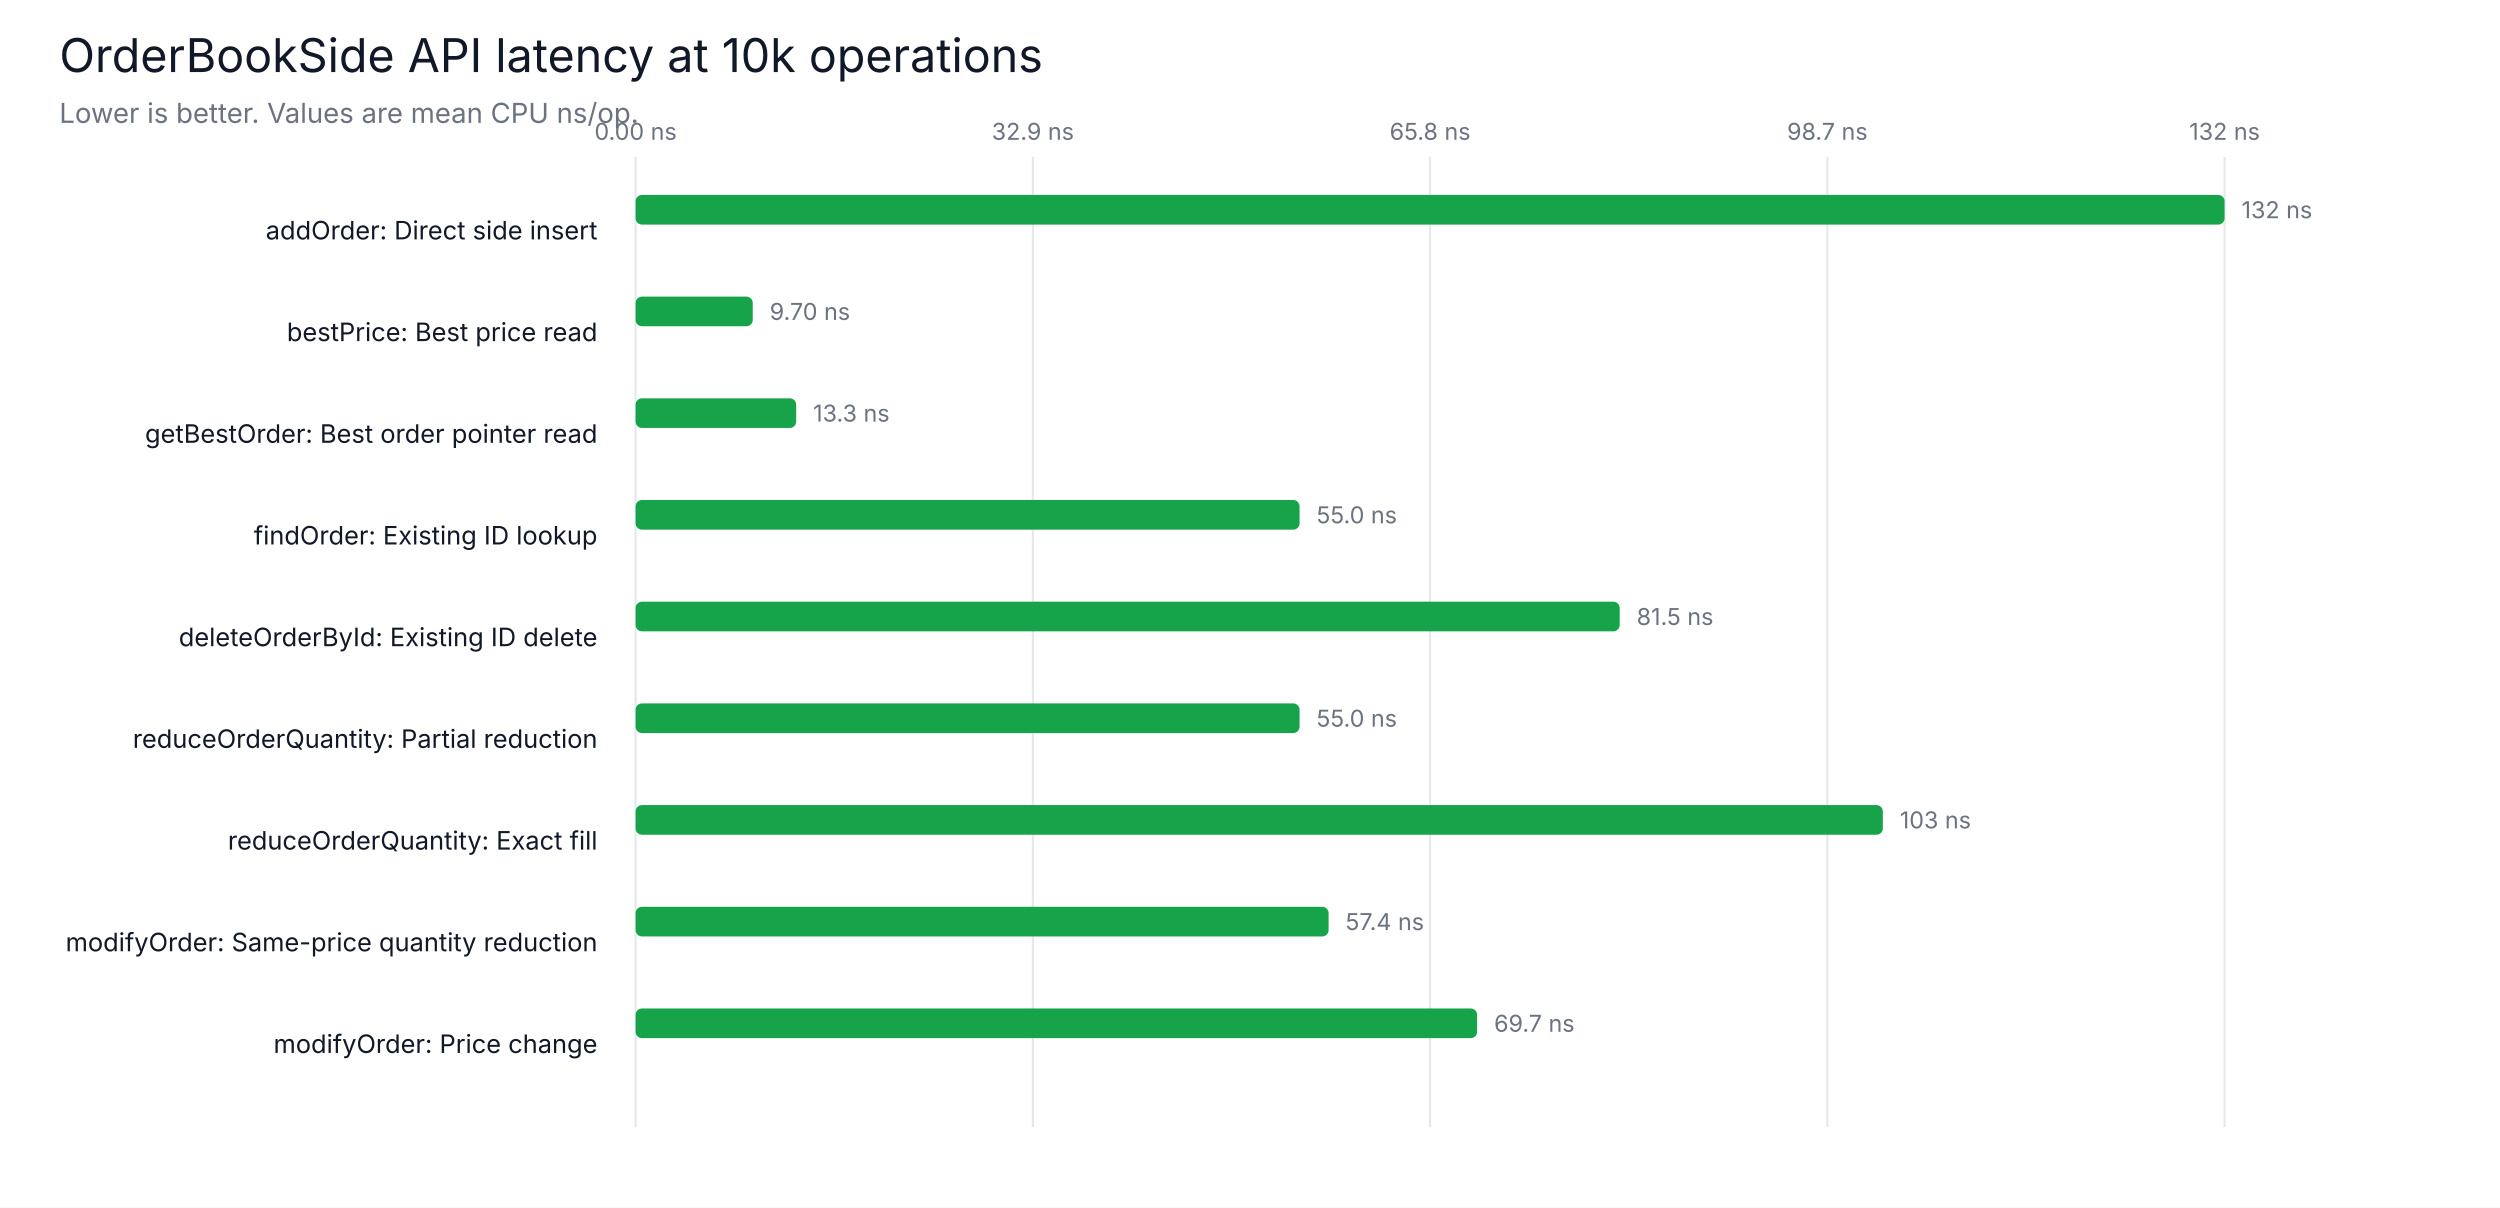
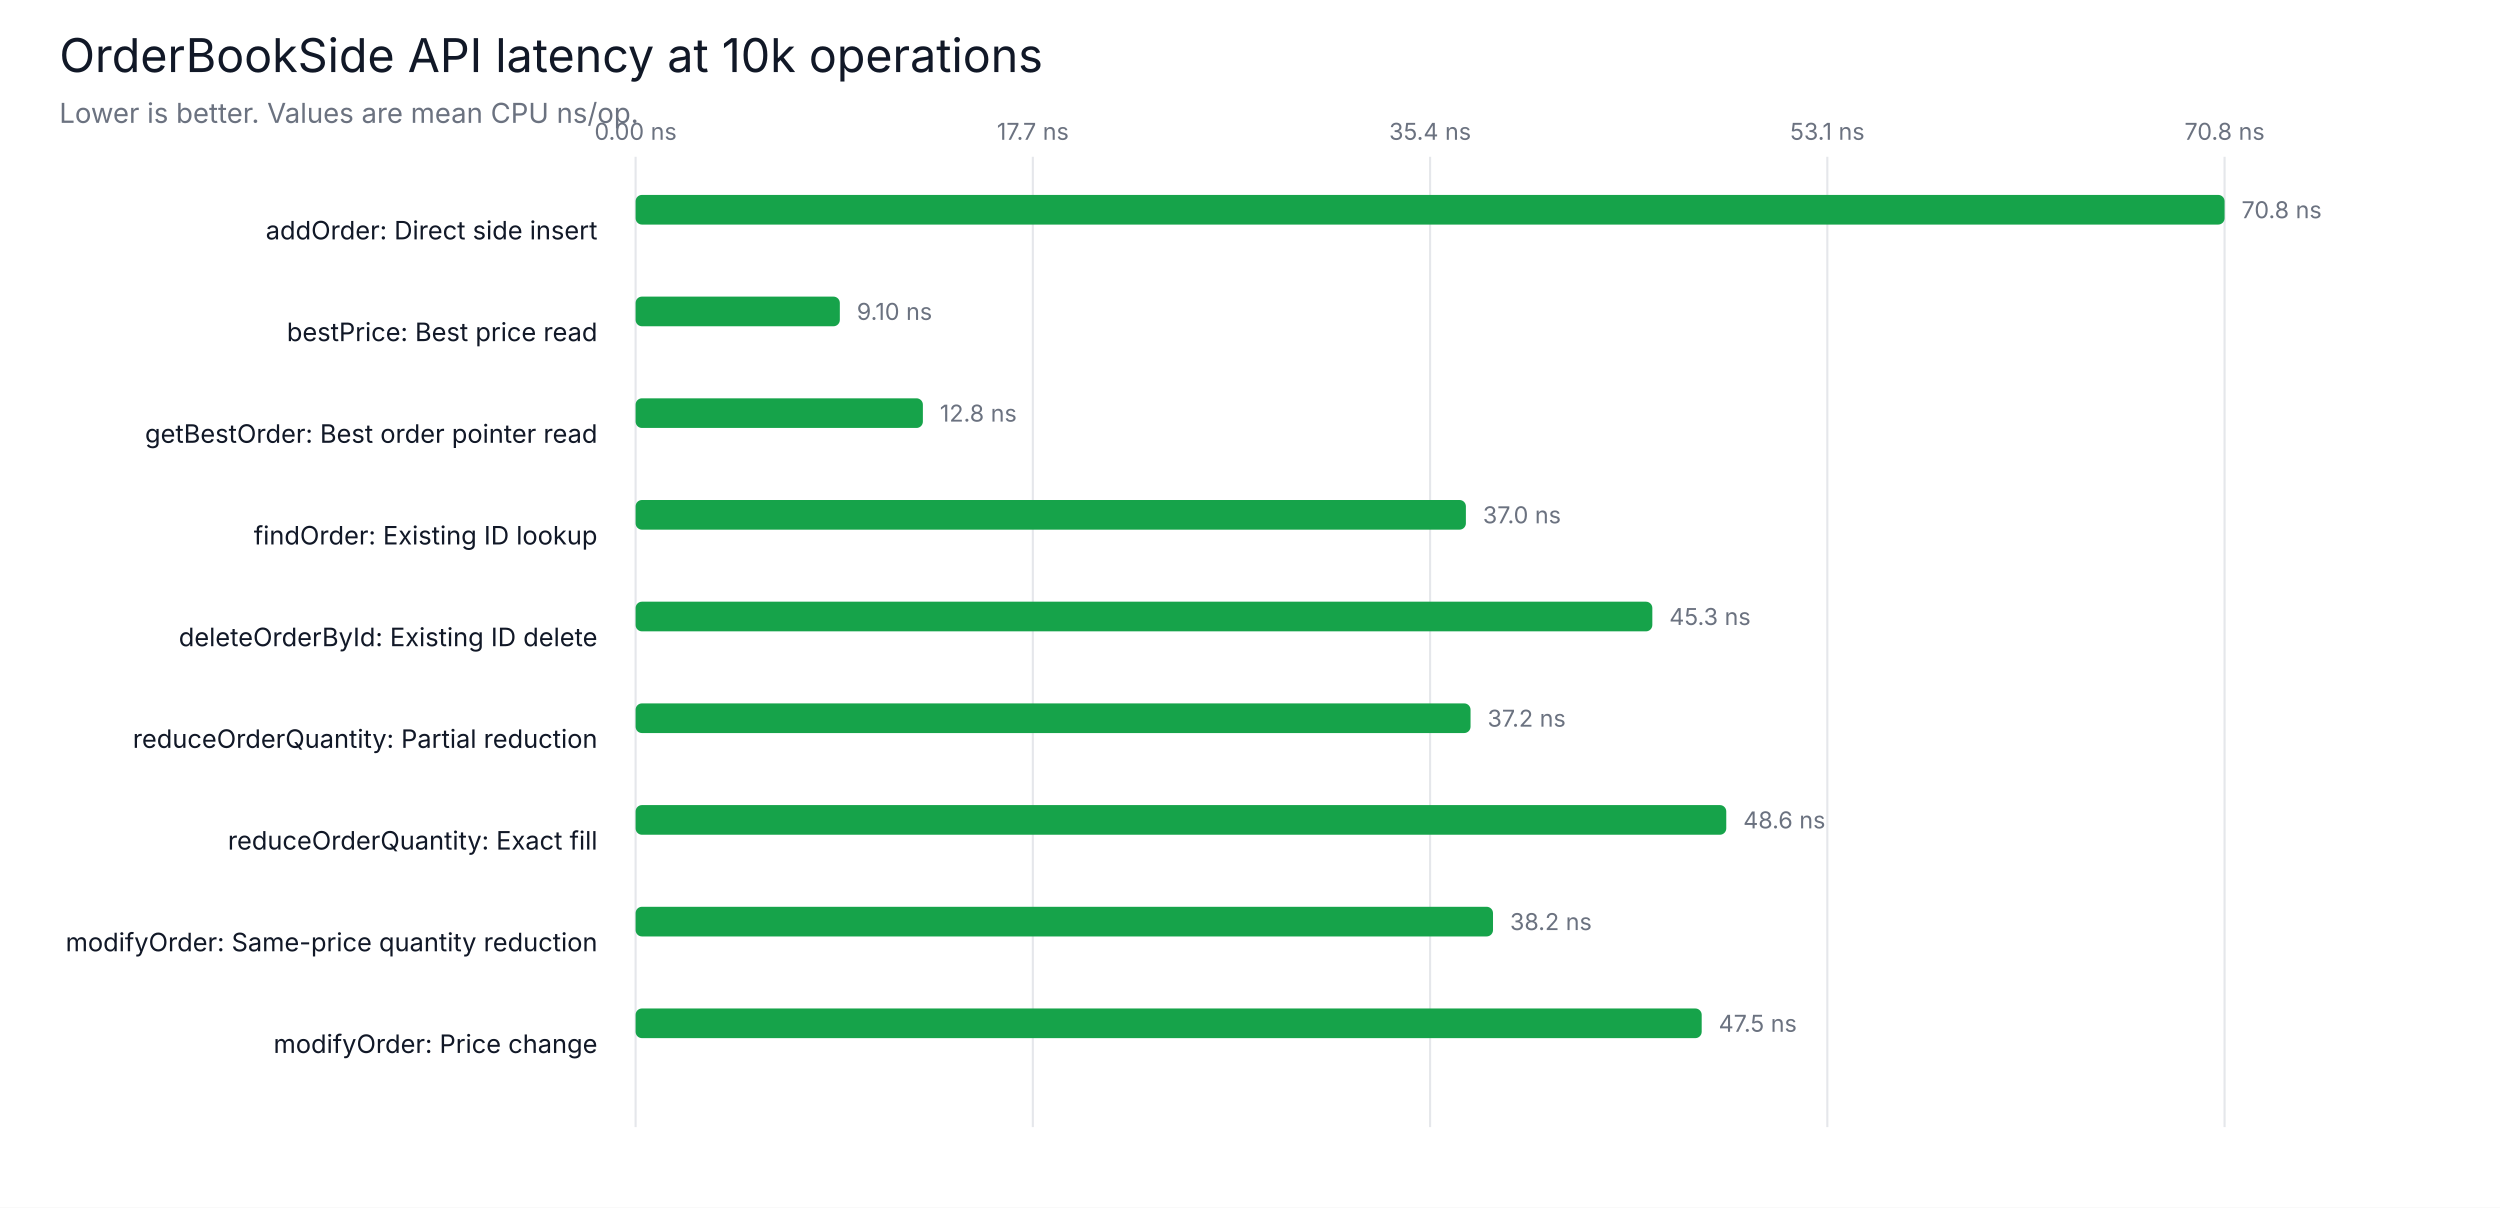
<svg xmlns="http://www.w3.org/2000/svg" width="1180" height="570" viewBox="0 0 1180 570">
  <rect width="100%" height="100%" fill="#ffffff" />
  <text x="28.0" y="34.0" font-family="Inter, Arial, sans-serif" font-size="22" fill="#111827" text-anchor="start">OrderBookSide API latency at 10k operations</text>
  <text x="28.0" y="58.0" font-family="Inter, Arial, sans-serif" font-size="13" fill="#6b7280" text-anchor="start">Lower is better. Values are mean CPU ns/op.</text>
  <line x1="300.0" y1="74" x2="300.0" y2="532" stroke="#e5e7eb" stroke-width="1" />
  <text x="300.0" y="66.0" font-family="Inter, Arial, sans-serif" font-size="11" fill="#6b7280" text-anchor="middle">0.00 ns</text>
  <line x1="487.5" y1="74" x2="487.5" y2="532" stroke="#e5e7eb" stroke-width="1" />
-   <text x="487.5" y="66.0" font-family="Inter, Arial, sans-serif" font-size="11" fill="#6b7280" text-anchor="middle">32.9 ns</text>
+   <text x="487.5" y="66.0" font-family="Inter, Arial, sans-serif" font-size="11" fill="#6b7280" text-anchor="middle">17.7 ns</text>
  <line x1="675.0" y1="74" x2="675.0" y2="532" stroke="#e5e7eb" stroke-width="1" />
-   <text x="675.0" y="66.0" font-family="Inter, Arial, sans-serif" font-size="11" fill="#6b7280" text-anchor="middle">65.8 ns</text>
+   <text x="675.0" y="66.0" font-family="Inter, Arial, sans-serif" font-size="11" fill="#6b7280" text-anchor="middle">35.4 ns</text>
  <line x1="862.5" y1="74" x2="862.5" y2="532" stroke="#e5e7eb" stroke-width="1" />
-   <text x="862.5" y="66.0" font-family="Inter, Arial, sans-serif" font-size="11" fill="#6b7280" text-anchor="middle">98.7 ns</text>
+   <text x="862.5" y="66.0" font-family="Inter, Arial, sans-serif" font-size="11" fill="#6b7280" text-anchor="middle">53.1 ns</text>
  <line x1="1050.0" y1="74" x2="1050.0" y2="532" stroke="#e5e7eb" stroke-width="1" />
-   <text x="1050.0" y="66.0" font-family="Inter, Arial, sans-serif" font-size="11" fill="#6b7280" text-anchor="middle">132 ns</text>
+   <text x="1050.0" y="66.0" font-family="Inter, Arial, sans-serif" font-size="11" fill="#6b7280" text-anchor="middle">70.8 ns</text>
  <text x="282.0" y="113.0" font-family="Inter, Arial, sans-serif" font-size="12" fill="#111827" text-anchor="end">addOrder: Direct side insert</text>
  <rect x="300" y="92" width="750.0" height="14" fill="#16a34a" rx="3" />
-   <text x="1058.0" y="103.0" font-family="Inter, Arial, sans-serif" font-size="11" fill="#6b7280" text-anchor="start">132 ns</text>
+   <text x="1058.0" y="103.0" font-family="Inter, Arial, sans-serif" font-size="11" fill="#6b7280" text-anchor="start">70.8 ns</text>
  <text x="282.0" y="161.0" font-family="Inter, Arial, sans-serif" font-size="12" fill="#111827" text-anchor="end">bestPrice: Best price read</text>
-   <rect x="300" y="140" width="55.3" height="14" fill="#16a34a" rx="3" />
-   <text x="363.3" y="151.0" font-family="Inter, Arial, sans-serif" font-size="11" fill="#6b7280" text-anchor="start">9.70 ns</text>
+   <rect x="300" y="140" width="96.4" height="14" fill="#16a34a" rx="3" />
+   <text x="404.4" y="151.0" font-family="Inter, Arial, sans-serif" font-size="11" fill="#6b7280" text-anchor="start">9.10 ns</text>
  <text x="282.0" y="209.0" font-family="Inter, Arial, sans-serif" font-size="12" fill="#111827" text-anchor="end">getBestOrder: Best order pointer read</text>
-   <rect x="300" y="188" width="75.8" height="14" fill="#16a34a" rx="3" />
-   <text x="383.8" y="199.0" font-family="Inter, Arial, sans-serif" font-size="11" fill="#6b7280" text-anchor="start">13.3 ns</text>
+   <rect x="300" y="188" width="135.6" height="14" fill="#16a34a" rx="3" />
+   <text x="443.6" y="199.0" font-family="Inter, Arial, sans-serif" font-size="11" fill="#6b7280" text-anchor="start">12.8 ns</text>
  <text x="282.0" y="257.0" font-family="Inter, Arial, sans-serif" font-size="12" fill="#111827" text-anchor="end">findOrder: Existing ID lookup</text>
-   <rect x="300" y="236" width="313.4" height="14" fill="#16a34a" rx="3" />
-   <text x="621.4" y="247.0" font-family="Inter, Arial, sans-serif" font-size="11" fill="#6b7280" text-anchor="start">55.0 ns</text>
+   <rect x="300" y="236" width="391.9" height="14" fill="#16a34a" rx="3" />
+   <text x="699.9" y="247.0" font-family="Inter, Arial, sans-serif" font-size="11" fill="#6b7280" text-anchor="start">37.0 ns</text>
  <text x="282.0" y="305.0" font-family="Inter, Arial, sans-serif" font-size="12" fill="#111827" text-anchor="end">deleteOrderById: Existing ID delete</text>
-   <rect x="300" y="284" width="464.5" height="14" fill="#16a34a" rx="3" />
-   <text x="772.5" y="295.0" font-family="Inter, Arial, sans-serif" font-size="11" fill="#6b7280" text-anchor="start">81.5 ns</text>
+   <rect x="300" y="284" width="479.9" height="14" fill="#16a34a" rx="3" />
+   <text x="787.9" y="295.0" font-family="Inter, Arial, sans-serif" font-size="11" fill="#6b7280" text-anchor="start">45.3 ns</text>
  <text x="282.0" y="353.0" font-family="Inter, Arial, sans-serif" font-size="12" fill="#111827" text-anchor="end">reduceOrderQuantity: Partial reduction</text>
-   <rect x="300" y="332" width="313.4" height="14" fill="#16a34a" rx="3" />
-   <text x="621.4" y="343.0" font-family="Inter, Arial, sans-serif" font-size="11" fill="#6b7280" text-anchor="start">55.0 ns</text>
+   <rect x="300" y="332" width="394.1" height="14" fill="#16a34a" rx="3" />
+   <text x="702.1" y="343.0" font-family="Inter, Arial, sans-serif" font-size="11" fill="#6b7280" text-anchor="start">37.2 ns</text>
  <text x="282.0" y="401.0" font-family="Inter, Arial, sans-serif" font-size="12" fill="#111827" text-anchor="end">reduceOrderQuantity: Exact fill</text>
-   <rect x="300" y="380" width="588.7" height="14" fill="#16a34a" rx="3" />
-   <text x="896.7" y="391.0" font-family="Inter, Arial, sans-serif" font-size="11" fill="#6b7280" text-anchor="start">103 ns</text>
+   <rect x="300" y="380" width="514.8" height="14" fill="#16a34a" rx="3" />
+   <text x="822.8" y="391.0" font-family="Inter, Arial, sans-serif" font-size="11" fill="#6b7280" text-anchor="start">48.6 ns</text>
  <text x="282.0" y="449.0" font-family="Inter, Arial, sans-serif" font-size="12" fill="#111827" text-anchor="end">modifyOrder: Same-price quantity reduction</text>
-   <rect x="300" y="428" width="327.1" height="14" fill="#16a34a" rx="3" />
-   <text x="635.1" y="439.0" font-family="Inter, Arial, sans-serif" font-size="11" fill="#6b7280" text-anchor="start">57.4 ns</text>
+   <rect x="300" y="428" width="404.7" height="14" fill="#16a34a" rx="3" />
+   <text x="712.7" y="439.0" font-family="Inter, Arial, sans-serif" font-size="11" fill="#6b7280" text-anchor="start">38.2 ns</text>
  <text x="282.0" y="497.0" font-family="Inter, Arial, sans-serif" font-size="12" fill="#111827" text-anchor="end">modifyOrder: Price change</text>
-   <rect x="300" y="476" width="397.2" height="14" fill="#16a34a" rx="3" />
-   <text x="705.2" y="487.0" font-family="Inter, Arial, sans-serif" font-size="11" fill="#6b7280" text-anchor="start">69.7 ns</text>
+   <rect x="300" y="476" width="503.2" height="14" fill="#16a34a" rx="3" />
+   <text x="811.2" y="487.0" font-family="Inter, Arial, sans-serif" font-size="11" fill="#6b7280" text-anchor="start">47.5 ns</text>
</svg>
